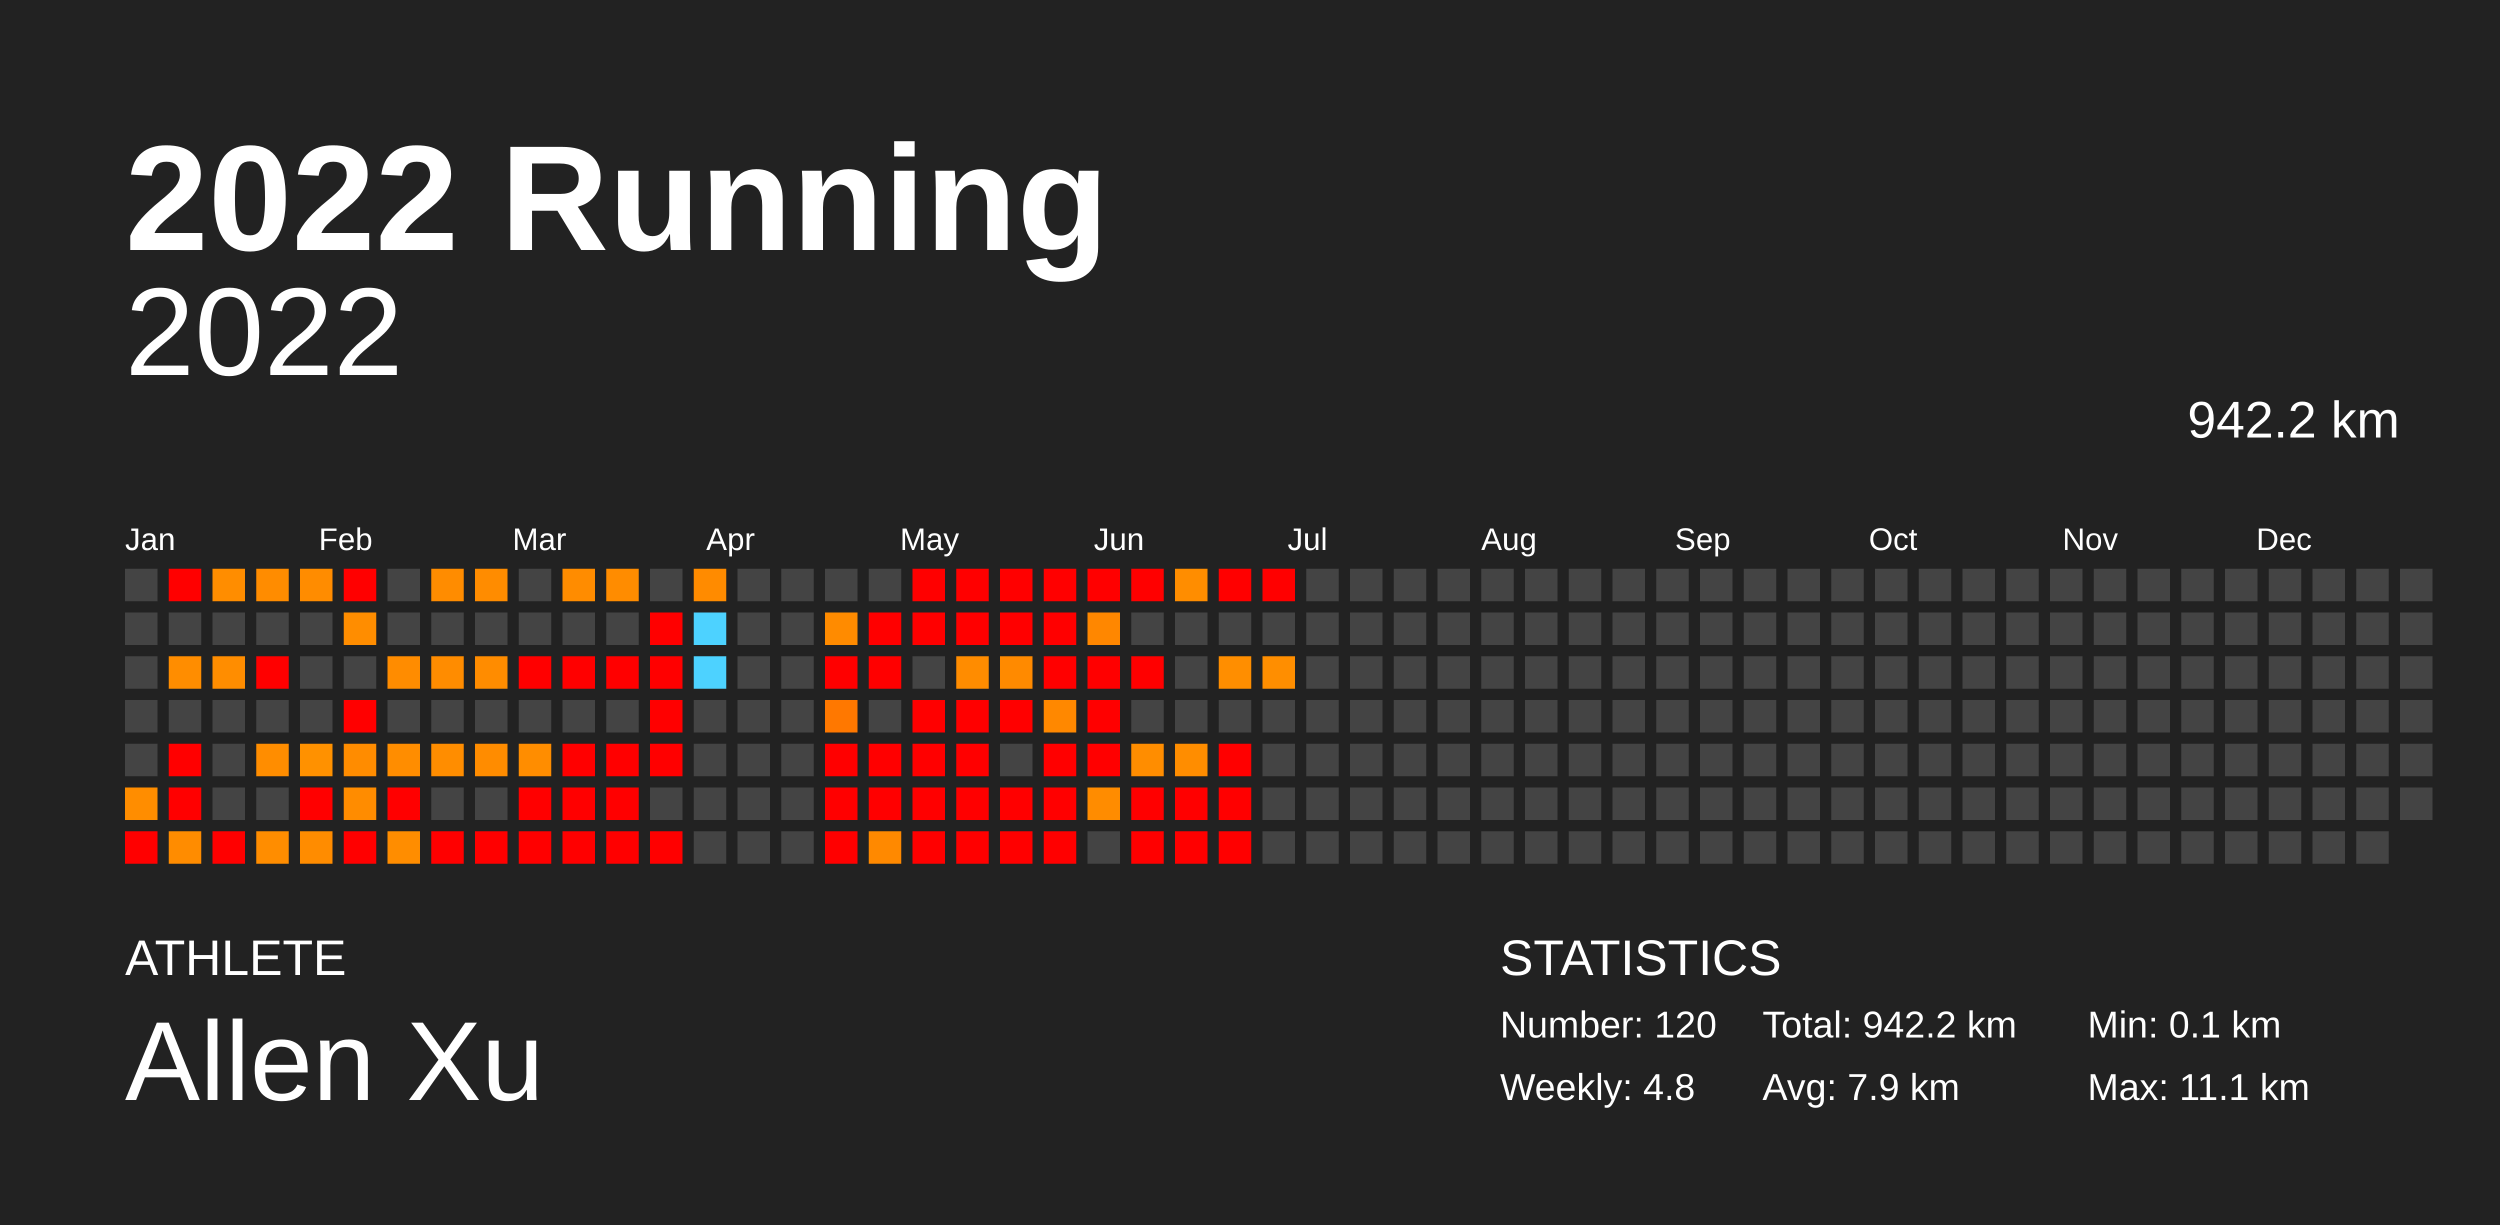
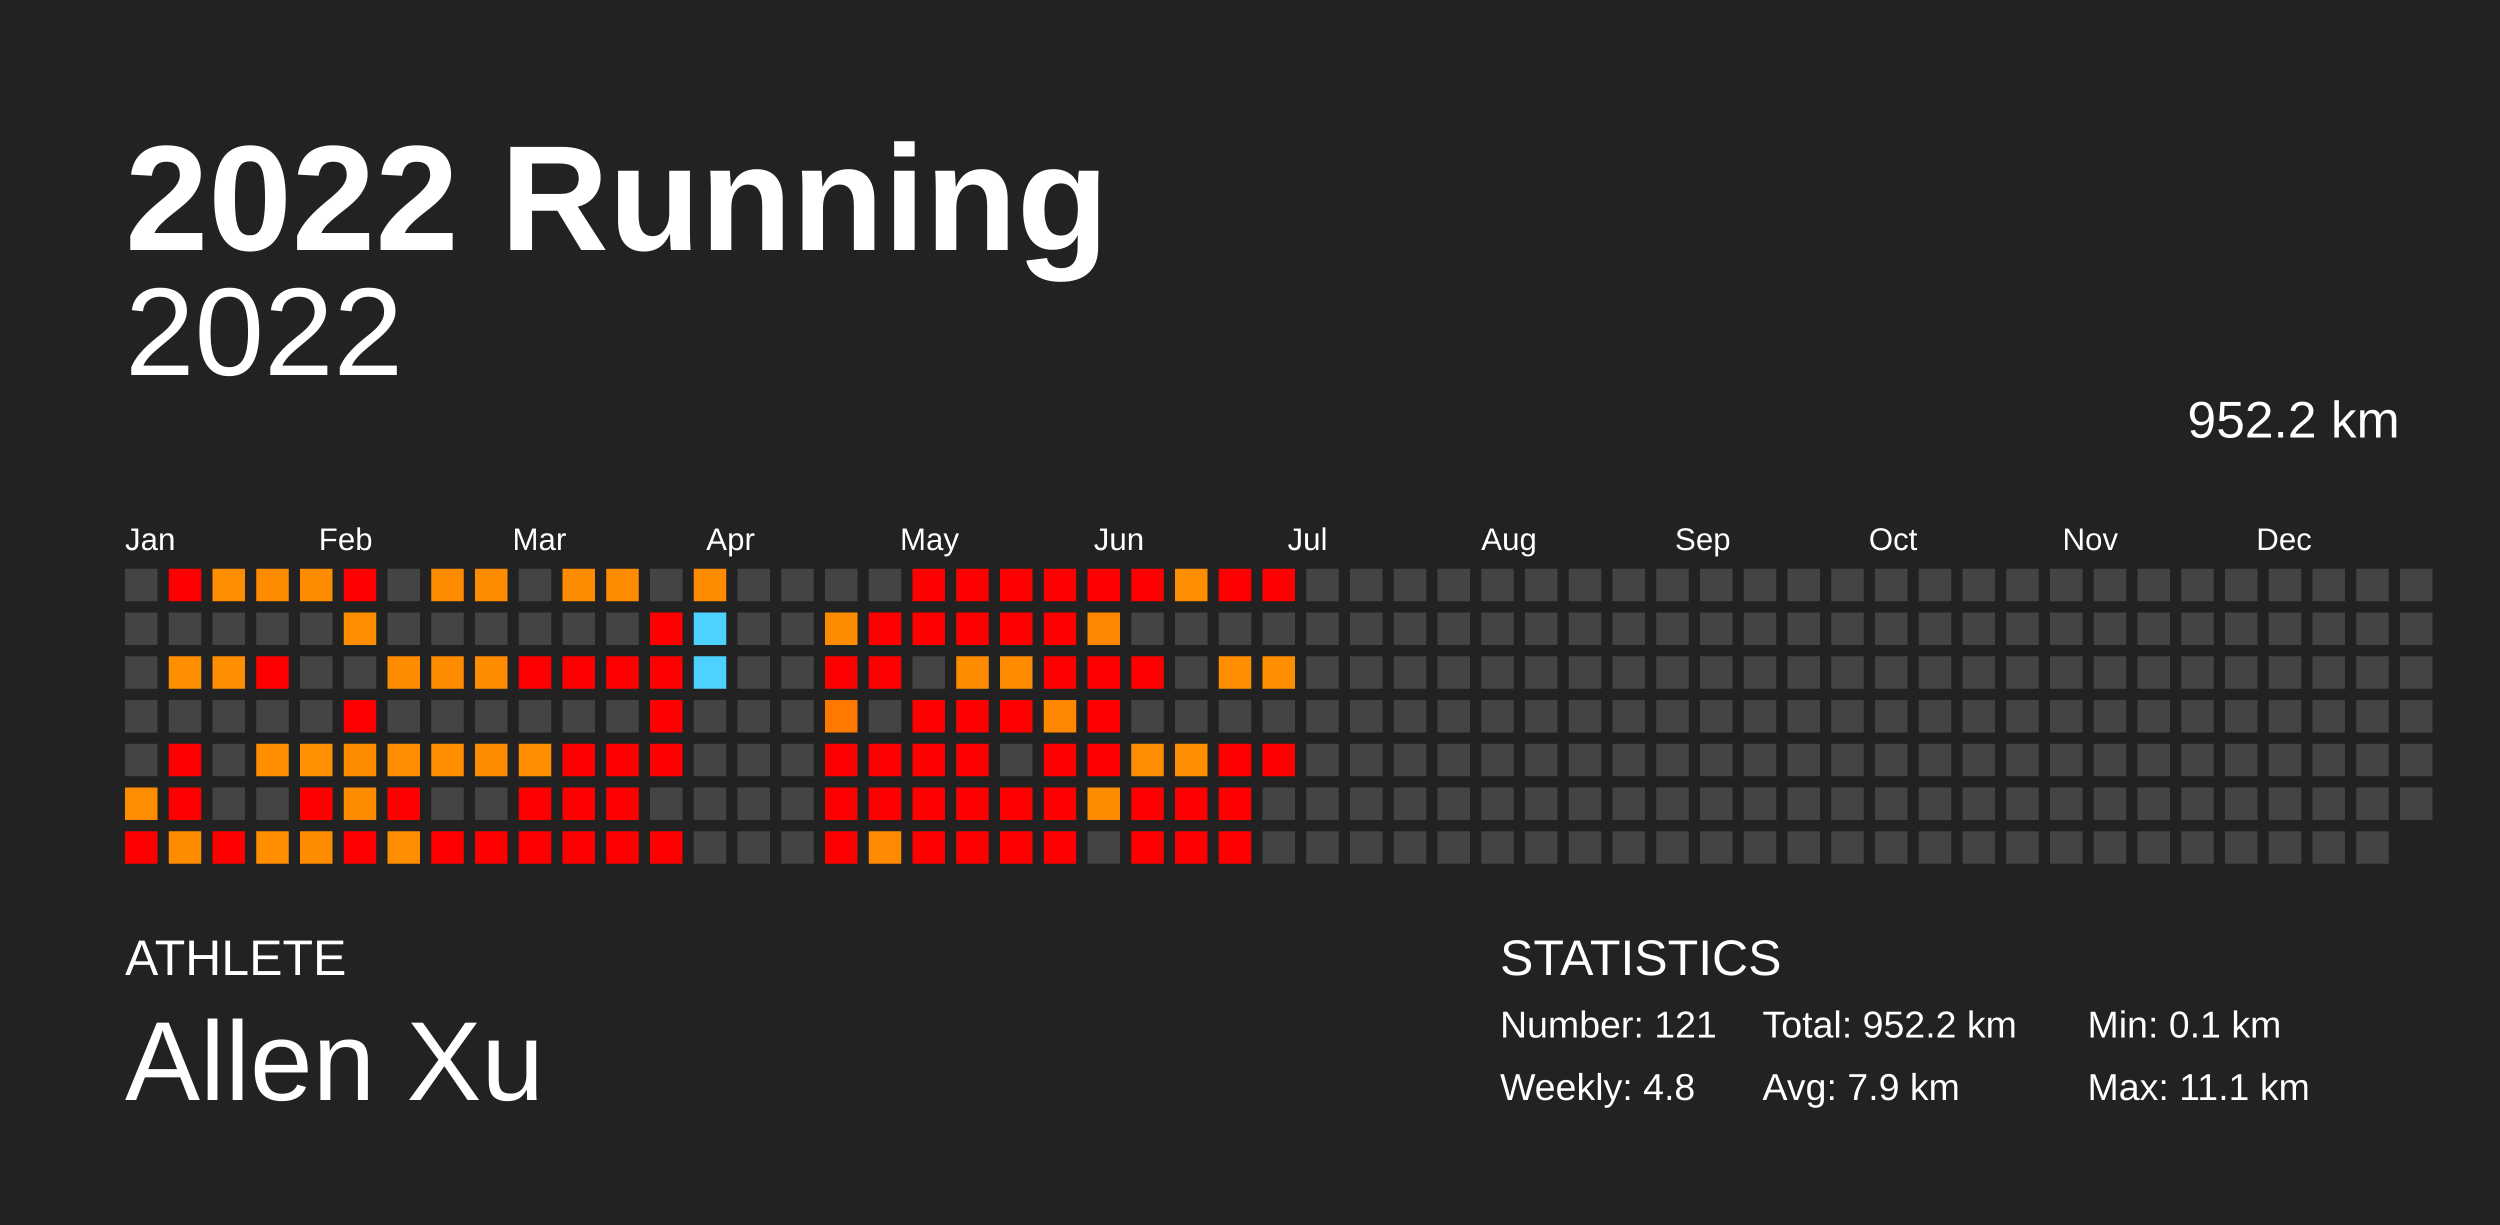
<svg xmlns="http://www.w3.org/2000/svg" baseProfile="full" height="98mm" version="1.1" viewBox="0,0,200,98" width="200mm">
  <defs />
  <rect fill="#222222" height="98" width="200" x="0" y="0" />
  <text fill="#FFFFFF" style="font-size:12px; font-family:Arial; font-weight:bold;" x="10" y="20">2022 Running</text>
  <text fill="#FFFFFF" style="font-size:4px; font-family:Arial" x="10" y="78">ATHLETE</text>
  <text fill="#FFFFFF" style="font-size:9px; font-family:Arial" x="10" y="88">Allen Xu</text>
  <text fill="#FFFFFF" style="font-size:4px; font-family:Arial" x="120" y="78">STATISTICS</text>
-   <text fill="#FFFFFF" style="font-size:3px; font-family:Arial" x="120" y="83">Number: 120</text>
+   <text fill="#FFFFFF" style="font-size:3px; font-family:Arial" x="120" y="83">Number: 121</text>
  <text fill="#FFFFFF" style="font-size:3px; font-family:Arial" x="120" y="88">Weekly: 4.8</text>
-   <text fill="#FFFFFF" style="font-size:3px; font-family:Arial" x="141" y="83">Total: 942.2 km</text>
+   <text fill="#FFFFFF" style="font-size:3px; font-family:Arial" x="141" y="83">Total: 952.2 km</text>
  <text fill="#FFFFFF" style="font-size:3px; font-family:Arial" x="141" y="88">Avg: 7.9 km</text>
  <text fill="#FFFFFF" style="font-size:3px; font-family:Arial" x="167" y="83">Min: 0.1 km</text>
  <text fill="#FFFFFF" style="font-size:3px; font-family:Arial" x="167" y="88">Max: 11.1 km</text>
  <text alignment-baseline="hanging" fill="#FFFFFF" style="font-size:10.0px; font-family:Arial;" x="10" y="30">2022</text>
-   <text alignment-baseline="hanging" fill="#FFFFFF" style="font-size:4.125px; font-family:Arial;" x="175" y="35">942.2 km</text>
+   <text alignment-baseline="hanging" fill="#FFFFFF" style="font-size:4.125px; font-family:Arial;" x="175" y="35">952.2 km</text>
  <text fill="#FFFFFF" style="font-size:2.5px; font-family:Arial" x="10.0" y="44">Jan</text>
  <text fill="#FFFFFF" style="font-size:2.5px; font-family:Arial" x="25.5" y="44">Feb</text>
  <text fill="#FFFFFF" style="font-size:2.5px; font-family:Arial" x="41.0" y="44">Mar</text>
  <text fill="#FFFFFF" style="font-size:2.5px; font-family:Arial" x="56.5" y="44">Apr</text>
  <text fill="#FFFFFF" style="font-size:2.5px; font-family:Arial" x="72.0" y="44">May</text>
  <text fill="#FFFFFF" style="font-size:2.5px; font-family:Arial" x="87.5" y="44">Jun</text>
  <text fill="#FFFFFF" style="font-size:2.5px; font-family:Arial" x="103.0" y="44">Jul</text>
  <text fill="#FFFFFF" style="font-size:2.5px; font-family:Arial" x="118.5" y="44">Aug</text>
  <text fill="#FFFFFF" style="font-size:2.5px; font-family:Arial" x="134.0" y="44">Sep</text>
  <text fill="#FFFFFF" style="font-size:2.5px; font-family:Arial" x="149.5" y="44">Oct</text>
  <text fill="#FFFFFF" style="font-size:2.5px; font-family:Arial" x="165.0" y="44">Nov</text>
  <text fill="#FFFFFF" style="font-size:2.5px; font-family:Arial" x="180.5" y="44">Dec</text>
  <rect fill="#444444" height="2.6" width="2.6" x="10.0" y="45.5" />
  <rect fill="#444444" height="2.6" width="2.6" x="10.0" y="49.0" />
  <rect fill="#444444" height="2.6" width="2.6" x="10.0" y="52.5" />
  <rect fill="#444444" height="2.6" width="2.6" x="10.0" y="56.0" />
  <rect fill="#444444" height="2.6" width="2.6" x="10.0" y="59.5" />
  <rect fill="#ff8d00" height="2.6" width="2.6" x="10.0" y="63.0" />
  <rect fill="red" height="2.6" width="2.6" x="10.0" y="66.5" />
  <rect fill="red" height="2.6" width="2.6" x="13.5" y="45.5" />
  <rect fill="#444444" height="2.6" width="2.6" x="13.5" y="49.0" />
  <rect fill="#ff8d00" height="2.6" width="2.6" x="13.5" y="52.5" />
  <rect fill="#444444" height="2.6" width="2.6" x="13.5" y="56.0" />
  <rect fill="red" height="2.6" width="2.6" x="13.5" y="59.5" />
  <rect fill="red" height="2.6" width="2.6" x="13.5" y="63.0" />
  <rect fill="#ff8c00" height="2.6" width="2.6" x="13.5" y="66.5" />
  <rect fill="#ff8d00" height="2.6" width="2.6" x="17.0" y="45.5" />
  <rect fill="#444444" height="2.6" width="2.6" x="17.0" y="49.0" />
  <rect fill="#ff8d00" height="2.6" width="2.6" x="17.0" y="52.5" />
  <rect fill="#444444" height="2.6" width="2.6" x="17.0" y="56.0" />
  <rect fill="#444444" height="2.6" width="2.6" x="17.0" y="59.5" />
  <rect fill="#444444" height="2.6" width="2.6" x="17.0" y="63.0" />
  <rect fill="red" height="2.6" width="2.6" x="17.0" y="66.5" />
  <rect fill="#ff8c00" height="2.6" width="2.6" x="20.5" y="45.5" />
  <rect fill="#444444" height="2.6" width="2.6" x="20.5" y="49.0" />
  <rect fill="red" height="2.6" width="2.6" x="20.5" y="52.5" />
  <rect fill="#444444" height="2.6" width="2.6" x="20.5" y="56.0" />
  <rect fill="#ff8d00" height="2.6" width="2.6" x="20.5" y="59.5" />
  <rect fill="#444444" height="2.6" width="2.6" x="20.5" y="63.0" />
  <rect fill="#ff8d00" height="2.6" width="2.6" x="20.5" y="66.5" />
  <rect fill="#ff8c00" height="2.6" width="2.6" x="24.0" y="45.5" />
  <rect fill="#444444" height="2.6" width="2.6" x="24.0" y="49.0" />
  <rect fill="#444444" height="2.6" width="2.6" x="24.0" y="52.5" />
  <rect fill="#444444" height="2.6" width="2.6" x="24.0" y="56.0" />
  <rect fill="#ff9100" height="2.6" width="2.6" x="24.0" y="59.5" />
  <rect fill="red" height="2.6" width="2.6" x="24.0" y="63.0" />
  <rect fill="#ff8c00" height="2.6" width="2.6" x="24.0" y="66.5" />
  <rect fill="red" height="2.6" width="2.6" x="27.5" y="45.5" />
  <rect fill="#ff8d00" height="2.6" width="2.6" x="27.5" y="49.0" />
  <rect fill="#444444" height="2.6" width="2.6" x="27.5" y="52.5" />
  <rect fill="red" height="2.6" width="2.6" x="27.5" y="56.0" />
  <rect fill="#ff8c00" height="2.6" width="2.6" x="27.5" y="59.5" />
  <rect fill="#ff8c00" height="2.6" width="2.6" x="27.5" y="63.0" />
  <rect fill="red" height="2.6" width="2.6" x="27.5" y="66.5" />
  <rect fill="#444444" height="2.6" width="2.6" x="31.0" y="45.5" />
  <rect fill="#444444" height="2.6" width="2.6" x="31.0" y="49.0" />
  <rect fill="#ff8c00" height="2.6" width="2.6" x="31.0" y="52.5" />
  <rect fill="#444444" height="2.6" width="2.6" x="31.0" y="56.0" />
  <rect fill="#ff8d00" height="2.6" width="2.6" x="31.0" y="59.5" />
  <rect fill="red" height="2.6" width="2.6" x="31.0" y="63.0" />
  <rect fill="#ff8d00" height="2.6" width="2.6" x="31.0" y="66.5" />
  <rect fill="#ff8c00" height="2.6" width="2.6" x="34.5" y="45.5" />
  <rect fill="#444444" height="2.6" width="2.6" x="34.5" y="49.0" />
  <rect fill="#ff8c00" height="2.6" width="2.6" x="34.5" y="52.5" />
  <rect fill="#444444" height="2.6" width="2.6" x="34.5" y="56.0" />
  <rect fill="#ff8d00" height="2.6" width="2.6" x="34.5" y="59.5" />
  <rect fill="#444444" height="2.6" width="2.6" x="34.5" y="63.0" />
  <rect fill="red" height="2.6" width="2.6" x="34.5" y="66.5" />
  <rect fill="#ff8c00" height="2.6" width="2.6" x="38.0" y="45.5" />
  <rect fill="#444444" height="2.6" width="2.6" x="38.0" y="49.0" />
  <rect fill="#ff8c00" height="2.6" width="2.6" x="38.0" y="52.5" />
  <rect fill="#444444" height="2.6" width="2.6" x="38.0" y="56.0" />
  <rect fill="#ff8c00" height="2.6" width="2.6" x="38.0" y="59.5" />
  <rect fill="#444444" height="2.6" width="2.6" x="38.0" y="63.0" />
  <rect fill="red" height="2.6" width="2.6" x="38.0" y="66.5" />
  <rect fill="#444444" height="2.6" width="2.6" x="41.5" y="45.5" />
  <rect fill="#444444" height="2.6" width="2.6" x="41.5" y="49.0" />
  <rect fill="red" height="2.6" width="2.6" x="41.5" y="52.5" />
  <rect fill="#444444" height="2.6" width="2.6" x="41.5" y="56.0" />
  <rect fill="#ff8d00" height="2.6" width="2.6" x="41.5" y="59.5" />
  <rect fill="red" height="2.6" width="2.6" x="41.5" y="63.0" />
  <rect fill="red" height="2.6" width="2.6" x="41.5" y="66.5" />
  <rect fill="#ff8c00" height="2.6" width="2.6" x="45.0" y="45.5" />
  <rect fill="#444444" height="2.6" width="2.6" x="45.0" y="49.0" />
  <rect fill="red" height="2.6" width="2.6" x="45.0" y="52.5" />
  <rect fill="#444444" height="2.6" width="2.6" x="45.0" y="56.0" />
  <rect fill="red" height="2.6" width="2.6" x="45.0" y="59.5" />
  <rect fill="red" height="2.6" width="2.6" x="45.0" y="63.0" />
  <rect fill="red" height="2.6" width="2.6" x="45.0" y="66.5" />
  <rect fill="#ff8c00" height="2.6" width="2.6" x="48.5" y="45.5" />
  <rect fill="#444444" height="2.6" width="2.6" x="48.5" y="49.0" />
  <rect fill="red" height="2.6" width="2.6" x="48.5" y="52.5" />
  <rect fill="#444444" height="2.6" width="2.6" x="48.5" y="56.0" />
  <rect fill="red" height="2.6" width="2.6" x="48.5" y="59.5" />
  <rect fill="red" height="2.6" width="2.6" x="48.5" y="63.0" />
  <rect fill="red" height="2.6" width="2.6" x="48.5" y="66.5" />
  <rect fill="#444444" height="2.6" width="2.6" x="52.0" y="45.5" />
  <rect fill="red" height="2.6" width="2.6" x="52.0" y="49.0" />
  <rect fill="red" height="2.6" width="2.6" x="52.0" y="52.5" />
  <rect fill="red" height="2.6" width="2.6" x="52.0" y="56.0" />
  <rect fill="red" height="2.6" width="2.6" x="52.0" y="59.5" />
  <rect fill="#444444" height="2.6" width="2.6" x="52.0" y="63.0" />
  <rect fill="red" height="2.6" width="2.6" x="52.0" y="66.5" />
  <rect fill="#ff8b00" height="2.6" width="2.6" x="55.5" y="45.5" />
  <rect fill="#4dd2ff" height="2.6" width="2.6" x="55.5" y="49.0" />
  <rect fill="#4dd2ff" height="2.6" width="2.6" x="55.5" y="52.5" />
  <rect fill="#444444" height="2.6" width="2.6" x="55.5" y="56.0" />
  <rect fill="#444444" height="2.6" width="2.6" x="55.5" y="59.5" />
  <rect fill="#444444" height="2.6" width="2.6" x="55.5" y="63.0" />
  <rect fill="#444444" height="2.6" width="2.6" x="55.5" y="66.5" />
  <rect fill="#444444" height="2.6" width="2.6" x="59.0" y="45.5" />
  <rect fill="#444444" height="2.6" width="2.6" x="59.0" y="49.0" />
  <rect fill="#444444" height="2.6" width="2.6" x="59.0" y="52.5" />
  <rect fill="#444444" height="2.6" width="2.6" x="59.0" y="56.0" />
  <rect fill="#444444" height="2.6" width="2.6" x="59.0" y="59.5" />
  <rect fill="#444444" height="2.6" width="2.6" x="59.0" y="63.0" />
  <rect fill="#444444" height="2.6" width="2.6" x="59.0" y="66.5" />
  <rect fill="#444444" height="2.6" width="2.6" x="62.5" y="45.5" />
  <rect fill="#444444" height="2.6" width="2.6" x="62.5" y="49.0" />
  <rect fill="#444444" height="2.6" width="2.6" x="62.5" y="52.5" />
  <rect fill="#444444" height="2.6" width="2.6" x="62.5" y="56.0" />
  <rect fill="#444444" height="2.6" width="2.6" x="62.5" y="59.5" />
  <rect fill="#444444" height="2.6" width="2.6" x="62.5" y="63.0" />
  <rect fill="#444444" height="2.6" width="2.6" x="62.5" y="66.5" />
  <rect fill="#444444" height="2.6" width="2.6" x="66.0" y="45.5" />
  <rect fill="#ff8b00" height="2.6" width="2.6" x="66.0" y="49.0" />
  <rect fill="red" height="2.6" width="2.6" x="66.0" y="52.5" />
  <rect fill="#ff7800" height="2.6" width="2.6" x="66.0" y="56.0" />
  <rect fill="red" height="2.6" width="2.6" x="66.0" y="59.5" />
  <rect fill="red" height="2.6" width="2.6" x="66.0" y="63.0" />
  <rect fill="red" height="2.6" width="2.6" x="66.0" y="66.5" />
  <rect fill="#444444" height="2.6" width="2.6" x="69.5" y="45.5" />
  <rect fill="red" height="2.6" width="2.6" x="69.5" y="49.0" />
  <rect fill="red" height="2.6" width="2.6" x="69.5" y="52.5" />
  <rect fill="#444444" height="2.6" width="2.6" x="69.5" y="56.0" />
  <rect fill="red" height="2.6" width="2.6" x="69.5" y="59.5" />
  <rect fill="red" height="2.6" width="2.6" x="69.5" y="63.0" />
  <rect fill="#ff8900" height="2.6" width="2.6" x="69.5" y="66.5" />
  <rect fill="red" height="2.6" width="2.6" x="73.0" y="45.5" />
  <rect fill="red" height="2.6" width="2.6" x="73.0" y="49.0" />
  <rect fill="#444444" height="2.6" width="2.6" x="73.0" y="52.5" />
  <rect fill="red" height="2.6" width="2.6" x="73.0" y="56.0" />
  <rect fill="red" height="2.6" width="2.6" x="73.0" y="59.5" />
  <rect fill="red" height="2.6" width="2.6" x="73.0" y="63.0" />
  <rect fill="red" height="2.6" width="2.6" x="73.0" y="66.5" />
  <rect fill="red" height="2.6" width="2.6" x="76.5" y="45.5" />
  <rect fill="red" height="2.6" width="2.6" x="76.5" y="49.0" />
  <rect fill="#ff8c00" height="2.6" width="2.6" x="76.5" y="52.5" />
  <rect fill="red" height="2.6" width="2.6" x="76.5" y="56.0" />
  <rect fill="red" height="2.6" width="2.6" x="76.5" y="59.5" />
  <rect fill="red" height="2.6" width="2.6" x="76.5" y="63.0" />
  <rect fill="red" height="2.6" width="2.6" x="76.5" y="66.5" />
  <rect fill="red" height="2.6" width="2.6" x="80.0" y="45.5" />
  <rect fill="red" height="2.6" width="2.6" x="80.0" y="49.0" />
  <rect fill="#ff8a00" height="2.6" width="2.6" x="80.0" y="52.5" />
  <rect fill="red" height="2.6" width="2.6" x="80.0" y="56.0" />
  <rect fill="#444444" height="2.6" width="2.6" x="80.0" y="59.5" />
  <rect fill="red" height="2.6" width="2.6" x="80.0" y="63.0" />
  <rect fill="red" height="2.6" width="2.6" x="80.0" y="66.5" />
  <rect fill="red" height="2.6" width="2.6" x="83.5" y="45.5" />
  <rect fill="red" height="2.6" width="2.6" x="83.5" y="49.0" />
  <rect fill="red" height="2.6" width="2.6" x="83.5" y="52.5" />
  <rect fill="#ff8800" height="2.6" width="2.6" x="83.5" y="56.0" />
  <rect fill="red" height="2.6" width="2.6" x="83.5" y="59.5" />
  <rect fill="red" height="2.6" width="2.6" x="83.5" y="63.0" />
  <rect fill="red" height="2.6" width="2.6" x="83.5" y="66.5" />
  <rect fill="red" height="2.6" width="2.6" x="87.0" y="45.5" />
  <rect fill="#ff8700" height="2.6" width="2.6" x="87.0" y="49.0" />
  <rect fill="red" height="2.6" width="2.6" x="87.0" y="52.5" />
  <rect fill="red" height="2.6" width="2.6" x="87.0" y="56.0" />
  <rect fill="red" height="2.6" width="2.6" x="87.0" y="59.5" />
  <rect fill="#ff8c00" height="2.6" width="2.6" x="87.0" y="63.0" />
  <rect fill="#444444" height="2.6" width="2.6" x="87.0" y="66.5" />
  <rect fill="red" height="2.6" width="2.6" x="90.5" y="45.5" />
  <rect fill="#444444" height="2.6" width="2.6" x="90.5" y="49.0" />
  <rect fill="red" height="2.6" width="2.6" x="90.5" y="52.5" />
  <rect fill="#444444" height="2.6" width="2.6" x="90.5" y="56.0" />
  <rect fill="#ff8d00" height="2.6" width="2.6" x="90.5" y="59.5" />
  <rect fill="red" height="2.6" width="2.6" x="90.5" y="63.0" />
  <rect fill="red" height="2.6" width="2.6" x="90.5" y="66.5" />
  <rect fill="#ff8d00" height="2.6" width="2.6" x="94.0" y="45.5" />
  <rect fill="#444444" height="2.6" width="2.6" x="94.0" y="49.0" />
  <rect fill="#444444" height="2.6" width="2.6" x="94.0" y="52.5" />
  <rect fill="#444444" height="2.6" width="2.6" x="94.0" y="56.0" />
  <rect fill="#ff8d00" height="2.6" width="2.6" x="94.0" y="59.5" />
  <rect fill="red" height="2.6" width="2.6" x="94.0" y="63.0" />
  <rect fill="red" height="2.6" width="2.6" x="94.0" y="66.5" />
  <rect fill="red" height="2.6" width="2.6" x="97.5" y="45.5" />
  <rect fill="#444444" height="2.6" width="2.6" x="97.5" y="49.0" />
  <rect fill="#ff8e00" height="2.6" width="2.6" x="97.5" y="52.5" />
  <rect fill="#444444" height="2.6" width="2.6" x="97.5" y="56.0" />
  <rect fill="red" height="2.6" width="2.6" x="97.5" y="59.5" />
  <rect fill="red" height="2.6" width="2.6" x="97.5" y="63.0" />
  <rect fill="red" height="2.6" width="2.6" x="97.5" y="66.5" />
  <rect fill="red" height="2.6" width="2.6" x="101.0" y="45.5" />
  <rect fill="#444444" height="2.6" width="2.6" x="101.0" y="49.0" />
  <rect fill="#ff8e00" height="2.6" width="2.6" x="101.0" y="52.5" />
  <rect fill="#444444" height="2.6" width="2.6" x="101.0" y="56.0" />
-   <rect fill="#444444" height="2.6" width="2.6" x="101.0" y="59.5" />
+   <rect fill="red" height="2.6" width="2.6" x="101.0" y="59.5" />
  <rect fill="#444444" height="2.6" width="2.6" x="101.0" y="63.0" />
  <rect fill="#444444" height="2.6" width="2.6" x="101.0" y="66.5" />
  <rect fill="#444444" height="2.6" width="2.6" x="104.5" y="45.5" />
  <rect fill="#444444" height="2.6" width="2.6" x="104.5" y="49.0" />
  <rect fill="#444444" height="2.6" width="2.6" x="104.5" y="52.5" />
  <rect fill="#444444" height="2.6" width="2.6" x="104.5" y="56.0" />
  <rect fill="#444444" height="2.6" width="2.6" x="104.5" y="59.5" />
  <rect fill="#444444" height="2.6" width="2.6" x="104.5" y="63.0" />
  <rect fill="#444444" height="2.6" width="2.6" x="104.5" y="66.5" />
  <rect fill="#444444" height="2.6" width="2.6" x="108.0" y="45.5" />
  <rect fill="#444444" height="2.6" width="2.6" x="108.0" y="49.0" />
  <rect fill="#444444" height="2.6" width="2.6" x="108.0" y="52.5" />
  <rect fill="#444444" height="2.6" width="2.6" x="108.0" y="56.0" />
  <rect fill="#444444" height="2.6" width="2.6" x="108.0" y="59.5" />
  <rect fill="#444444" height="2.6" width="2.6" x="108.0" y="63.0" />
  <rect fill="#444444" height="2.6" width="2.6" x="108.0" y="66.5" />
  <rect fill="#444444" height="2.6" width="2.6" x="111.5" y="45.5" />
  <rect fill="#444444" height="2.6" width="2.6" x="111.5" y="49.0" />
  <rect fill="#444444" height="2.6" width="2.6" x="111.5" y="52.5" />
  <rect fill="#444444" height="2.6" width="2.6" x="111.5" y="56.0" />
  <rect fill="#444444" height="2.6" width="2.6" x="111.5" y="59.5" />
  <rect fill="#444444" height="2.6" width="2.6" x="111.5" y="63.0" />
  <rect fill="#444444" height="2.6" width="2.6" x="111.5" y="66.5" />
  <rect fill="#444444" height="2.6" width="2.6" x="115.0" y="45.5" />
  <rect fill="#444444" height="2.6" width="2.6" x="115.0" y="49.0" />
  <rect fill="#444444" height="2.6" width="2.6" x="115.0" y="52.5" />
  <rect fill="#444444" height="2.6" width="2.6" x="115.0" y="56.0" />
  <rect fill="#444444" height="2.6" width="2.6" x="115.0" y="59.5" />
  <rect fill="#444444" height="2.6" width="2.6" x="115.0" y="63.0" />
  <rect fill="#444444" height="2.6" width="2.6" x="115.0" y="66.5" />
  <rect fill="#444444" height="2.6" width="2.6" x="118.5" y="45.5" />
  <rect fill="#444444" height="2.6" width="2.6" x="118.5" y="49.0" />
  <rect fill="#444444" height="2.6" width="2.6" x="118.5" y="52.5" />
  <rect fill="#444444" height="2.6" width="2.6" x="118.5" y="56.0" />
  <rect fill="#444444" height="2.6" width="2.6" x="118.5" y="59.5" />
  <rect fill="#444444" height="2.6" width="2.6" x="118.5" y="63.0" />
  <rect fill="#444444" height="2.6" width="2.6" x="118.5" y="66.5" />
  <rect fill="#444444" height="2.6" width="2.6" x="122.0" y="45.5" />
  <rect fill="#444444" height="2.6" width="2.6" x="122.0" y="49.0" />
  <rect fill="#444444" height="2.6" width="2.6" x="122.0" y="52.5" />
  <rect fill="#444444" height="2.6" width="2.6" x="122.0" y="56.0" />
  <rect fill="#444444" height="2.6" width="2.6" x="122.0" y="59.5" />
  <rect fill="#444444" height="2.6" width="2.6" x="122.0" y="63.0" />
  <rect fill="#444444" height="2.6" width="2.6" x="122.0" y="66.5" />
  <rect fill="#444444" height="2.6" width="2.6" x="125.5" y="45.5" />
  <rect fill="#444444" height="2.6" width="2.6" x="125.5" y="49.0" />
  <rect fill="#444444" height="2.6" width="2.6" x="125.5" y="52.5" />
  <rect fill="#444444" height="2.6" width="2.6" x="125.5" y="56.0" />
  <rect fill="#444444" height="2.6" width="2.6" x="125.5" y="59.5" />
  <rect fill="#444444" height="2.6" width="2.6" x="125.5" y="63.0" />
  <rect fill="#444444" height="2.6" width="2.6" x="125.5" y="66.5" />
  <rect fill="#444444" height="2.6" width="2.6" x="129.0" y="45.5" />
  <rect fill="#444444" height="2.6" width="2.6" x="129.0" y="49.0" />
  <rect fill="#444444" height="2.6" width="2.6" x="129.0" y="52.5" />
  <rect fill="#444444" height="2.6" width="2.6" x="129.0" y="56.0" />
  <rect fill="#444444" height="2.6" width="2.6" x="129.0" y="59.5" />
  <rect fill="#444444" height="2.6" width="2.6" x="129.0" y="63.0" />
  <rect fill="#444444" height="2.6" width="2.6" x="129.0" y="66.5" />
  <rect fill="#444444" height="2.6" width="2.6" x="132.5" y="45.5" />
  <rect fill="#444444" height="2.6" width="2.6" x="132.5" y="49.0" />
  <rect fill="#444444" height="2.6" width="2.6" x="132.5" y="52.5" />
  <rect fill="#444444" height="2.6" width="2.6" x="132.5" y="56.0" />
  <rect fill="#444444" height="2.6" width="2.6" x="132.5" y="59.5" />
  <rect fill="#444444" height="2.6" width="2.6" x="132.5" y="63.0" />
  <rect fill="#444444" height="2.6" width="2.6" x="132.5" y="66.5" />
  <rect fill="#444444" height="2.6" width="2.6" x="136.0" y="45.5" />
  <rect fill="#444444" height="2.6" width="2.6" x="136.0" y="49.0" />
  <rect fill="#444444" height="2.6" width="2.6" x="136.0" y="52.5" />
  <rect fill="#444444" height="2.6" width="2.6" x="136.0" y="56.0" />
  <rect fill="#444444" height="2.6" width="2.6" x="136.0" y="59.5" />
  <rect fill="#444444" height="2.6" width="2.6" x="136.0" y="63.0" />
  <rect fill="#444444" height="2.6" width="2.6" x="136.0" y="66.5" />
  <rect fill="#444444" height="2.6" width="2.6" x="139.5" y="45.5" />
  <rect fill="#444444" height="2.6" width="2.6" x="139.5" y="49.0" />
  <rect fill="#444444" height="2.6" width="2.6" x="139.5" y="52.5" />
  <rect fill="#444444" height="2.6" width="2.6" x="139.5" y="56.0" />
  <rect fill="#444444" height="2.6" width="2.6" x="139.5" y="59.5" />
  <rect fill="#444444" height="2.6" width="2.6" x="139.5" y="63.0" />
  <rect fill="#444444" height="2.6" width="2.6" x="139.5" y="66.5" />
  <rect fill="#444444" height="2.6" width="2.6" x="143.0" y="45.5" />
  <rect fill="#444444" height="2.6" width="2.6" x="143.0" y="49.0" />
  <rect fill="#444444" height="2.6" width="2.6" x="143.0" y="52.5" />
  <rect fill="#444444" height="2.6" width="2.6" x="143.0" y="56.0" />
  <rect fill="#444444" height="2.6" width="2.6" x="143.0" y="59.5" />
  <rect fill="#444444" height="2.6" width="2.6" x="143.0" y="63.0" />
  <rect fill="#444444" height="2.6" width="2.6" x="143.0" y="66.5" />
  <rect fill="#444444" height="2.6" width="2.6" x="146.5" y="45.5" />
  <rect fill="#444444" height="2.6" width="2.6" x="146.5" y="49.0" />
  <rect fill="#444444" height="2.6" width="2.6" x="146.5" y="52.5" />
  <rect fill="#444444" height="2.6" width="2.6" x="146.5" y="56.0" />
  <rect fill="#444444" height="2.6" width="2.6" x="146.5" y="59.5" />
  <rect fill="#444444" height="2.6" width="2.6" x="146.5" y="63.0" />
  <rect fill="#444444" height="2.6" width="2.6" x="146.5" y="66.5" />
  <rect fill="#444444" height="2.6" width="2.6" x="150.0" y="45.5" />
  <rect fill="#444444" height="2.6" width="2.6" x="150.0" y="49.0" />
  <rect fill="#444444" height="2.6" width="2.6" x="150.0" y="52.5" />
  <rect fill="#444444" height="2.6" width="2.6" x="150.0" y="56.0" />
  <rect fill="#444444" height="2.6" width="2.6" x="150.0" y="59.5" />
  <rect fill="#444444" height="2.6" width="2.6" x="150.0" y="63.0" />
  <rect fill="#444444" height="2.6" width="2.6" x="150.0" y="66.5" />
  <rect fill="#444444" height="2.6" width="2.6" x="153.5" y="45.5" />
  <rect fill="#444444" height="2.6" width="2.6" x="153.5" y="49.0" />
  <rect fill="#444444" height="2.6" width="2.6" x="153.5" y="52.5" />
  <rect fill="#444444" height="2.6" width="2.6" x="153.5" y="56.0" />
  <rect fill="#444444" height="2.6" width="2.6" x="153.5" y="59.5" />
  <rect fill="#444444" height="2.6" width="2.6" x="153.5" y="63.0" />
  <rect fill="#444444" height="2.6" width="2.6" x="153.5" y="66.5" />
  <rect fill="#444444" height="2.6" width="2.6" x="157.0" y="45.5" />
  <rect fill="#444444" height="2.6" width="2.6" x="157.0" y="49.0" />
  <rect fill="#444444" height="2.6" width="2.6" x="157.0" y="52.5" />
  <rect fill="#444444" height="2.6" width="2.6" x="157.0" y="56.0" />
  <rect fill="#444444" height="2.6" width="2.6" x="157.0" y="59.5" />
  <rect fill="#444444" height="2.6" width="2.6" x="157.0" y="63.0" />
  <rect fill="#444444" height="2.6" width="2.6" x="157.0" y="66.5" />
  <rect fill="#444444" height="2.6" width="2.6" x="160.5" y="45.5" />
  <rect fill="#444444" height="2.6" width="2.6" x="160.5" y="49.0" />
  <rect fill="#444444" height="2.6" width="2.6" x="160.5" y="52.5" />
  <rect fill="#444444" height="2.6" width="2.6" x="160.5" y="56.0" />
  <rect fill="#444444" height="2.6" width="2.6" x="160.5" y="59.5" />
  <rect fill="#444444" height="2.6" width="2.6" x="160.5" y="63.0" />
  <rect fill="#444444" height="2.6" width="2.6" x="160.5" y="66.5" />
  <rect fill="#444444" height="2.6" width="2.6" x="164.0" y="45.5" />
  <rect fill="#444444" height="2.6" width="2.6" x="164.0" y="49.0" />
  <rect fill="#444444" height="2.6" width="2.6" x="164.0" y="52.5" />
  <rect fill="#444444" height="2.6" width="2.6" x="164.0" y="56.0" />
  <rect fill="#444444" height="2.6" width="2.6" x="164.0" y="59.5" />
  <rect fill="#444444" height="2.6" width="2.6" x="164.0" y="63.0" />
  <rect fill="#444444" height="2.6" width="2.6" x="164.0" y="66.5" />
  <rect fill="#444444" height="2.6" width="2.6" x="167.5" y="45.5" />
  <rect fill="#444444" height="2.6" width="2.6" x="167.5" y="49.0" />
  <rect fill="#444444" height="2.6" width="2.6" x="167.5" y="52.5" />
  <rect fill="#444444" height="2.6" width="2.6" x="167.5" y="56.0" />
  <rect fill="#444444" height="2.6" width="2.6" x="167.5" y="59.5" />
  <rect fill="#444444" height="2.6" width="2.6" x="167.5" y="63.0" />
  <rect fill="#444444" height="2.6" width="2.6" x="167.5" y="66.5" />
  <rect fill="#444444" height="2.6" width="2.6" x="171.0" y="45.5" />
  <rect fill="#444444" height="2.6" width="2.6" x="171.0" y="49.0" />
  <rect fill="#444444" height="2.6" width="2.6" x="171.0" y="52.5" />
  <rect fill="#444444" height="2.6" width="2.6" x="171.0" y="56.0" />
  <rect fill="#444444" height="2.6" width="2.6" x="171.0" y="59.5" />
  <rect fill="#444444" height="2.6" width="2.6" x="171.0" y="63.0" />
  <rect fill="#444444" height="2.6" width="2.6" x="171.0" y="66.5" />
  <rect fill="#444444" height="2.6" width="2.6" x="174.5" y="45.5" />
  <rect fill="#444444" height="2.6" width="2.6" x="174.5" y="49.0" />
  <rect fill="#444444" height="2.6" width="2.6" x="174.5" y="52.5" />
  <rect fill="#444444" height="2.6" width="2.6" x="174.5" y="56.0" />
  <rect fill="#444444" height="2.6" width="2.6" x="174.5" y="59.5" />
  <rect fill="#444444" height="2.6" width="2.6" x="174.5" y="63.0" />
  <rect fill="#444444" height="2.6" width="2.6" x="174.5" y="66.5" />
  <rect fill="#444444" height="2.6" width="2.6" x="178.0" y="45.5" />
  <rect fill="#444444" height="2.6" width="2.6" x="178.0" y="49.0" />
  <rect fill="#444444" height="2.6" width="2.6" x="178.0" y="52.5" />
  <rect fill="#444444" height="2.6" width="2.6" x="178.0" y="56.0" />
  <rect fill="#444444" height="2.6" width="2.6" x="178.0" y="59.5" />
  <rect fill="#444444" height="2.6" width="2.6" x="178.0" y="63.0" />
  <rect fill="#444444" height="2.6" width="2.6" x="178.0" y="66.5" />
  <rect fill="#444444" height="2.6" width="2.6" x="181.5" y="45.5" />
  <rect fill="#444444" height="2.6" width="2.6" x="181.5" y="49.0" />
  <rect fill="#444444" height="2.6" width="2.6" x="181.5" y="52.5" />
  <rect fill="#444444" height="2.6" width="2.6" x="181.5" y="56.0" />
  <rect fill="#444444" height="2.6" width="2.6" x="181.5" y="59.5" />
  <rect fill="#444444" height="2.6" width="2.6" x="181.5" y="63.0" />
  <rect fill="#444444" height="2.6" width="2.6" x="181.5" y="66.5" />
  <rect fill="#444444" height="2.6" width="2.6" x="185.0" y="45.5" />
  <rect fill="#444444" height="2.6" width="2.6" x="185.0" y="49.0" />
  <rect fill="#444444" height="2.6" width="2.6" x="185.0" y="52.5" />
  <rect fill="#444444" height="2.6" width="2.6" x="185.0" y="56.0" />
  <rect fill="#444444" height="2.6" width="2.6" x="185.0" y="59.5" />
  <rect fill="#444444" height="2.6" width="2.6" x="185.0" y="63.0" />
  <rect fill="#444444" height="2.6" width="2.6" x="185.0" y="66.5" />
  <rect fill="#444444" height="2.6" width="2.6" x="188.5" y="45.5" />
  <rect fill="#444444" height="2.6" width="2.6" x="188.5" y="49.0" />
  <rect fill="#444444" height="2.6" width="2.6" x="188.5" y="52.5" />
  <rect fill="#444444" height="2.6" width="2.6" x="188.5" y="56.0" />
  <rect fill="#444444" height="2.6" width="2.6" x="188.5" y="59.5" />
  <rect fill="#444444" height="2.6" width="2.6" x="188.5" y="63.0" />
  <rect fill="#444444" height="2.6" width="2.6" x="188.5" y="66.5" />
  <rect fill="#444444" height="2.6" width="2.6" x="192.0" y="45.5" />
  <rect fill="#444444" height="2.6" width="2.6" x="192.0" y="49.0" />
  <rect fill="#444444" height="2.6" width="2.6" x="192.0" y="52.5" />
  <rect fill="#444444" height="2.6" width="2.6" x="192.0" y="56.0" />
  <rect fill="#444444" height="2.6" width="2.6" x="192.0" y="59.5" />
  <rect fill="#444444" height="2.6" width="2.6" x="192.0" y="63.0" />
</svg>
